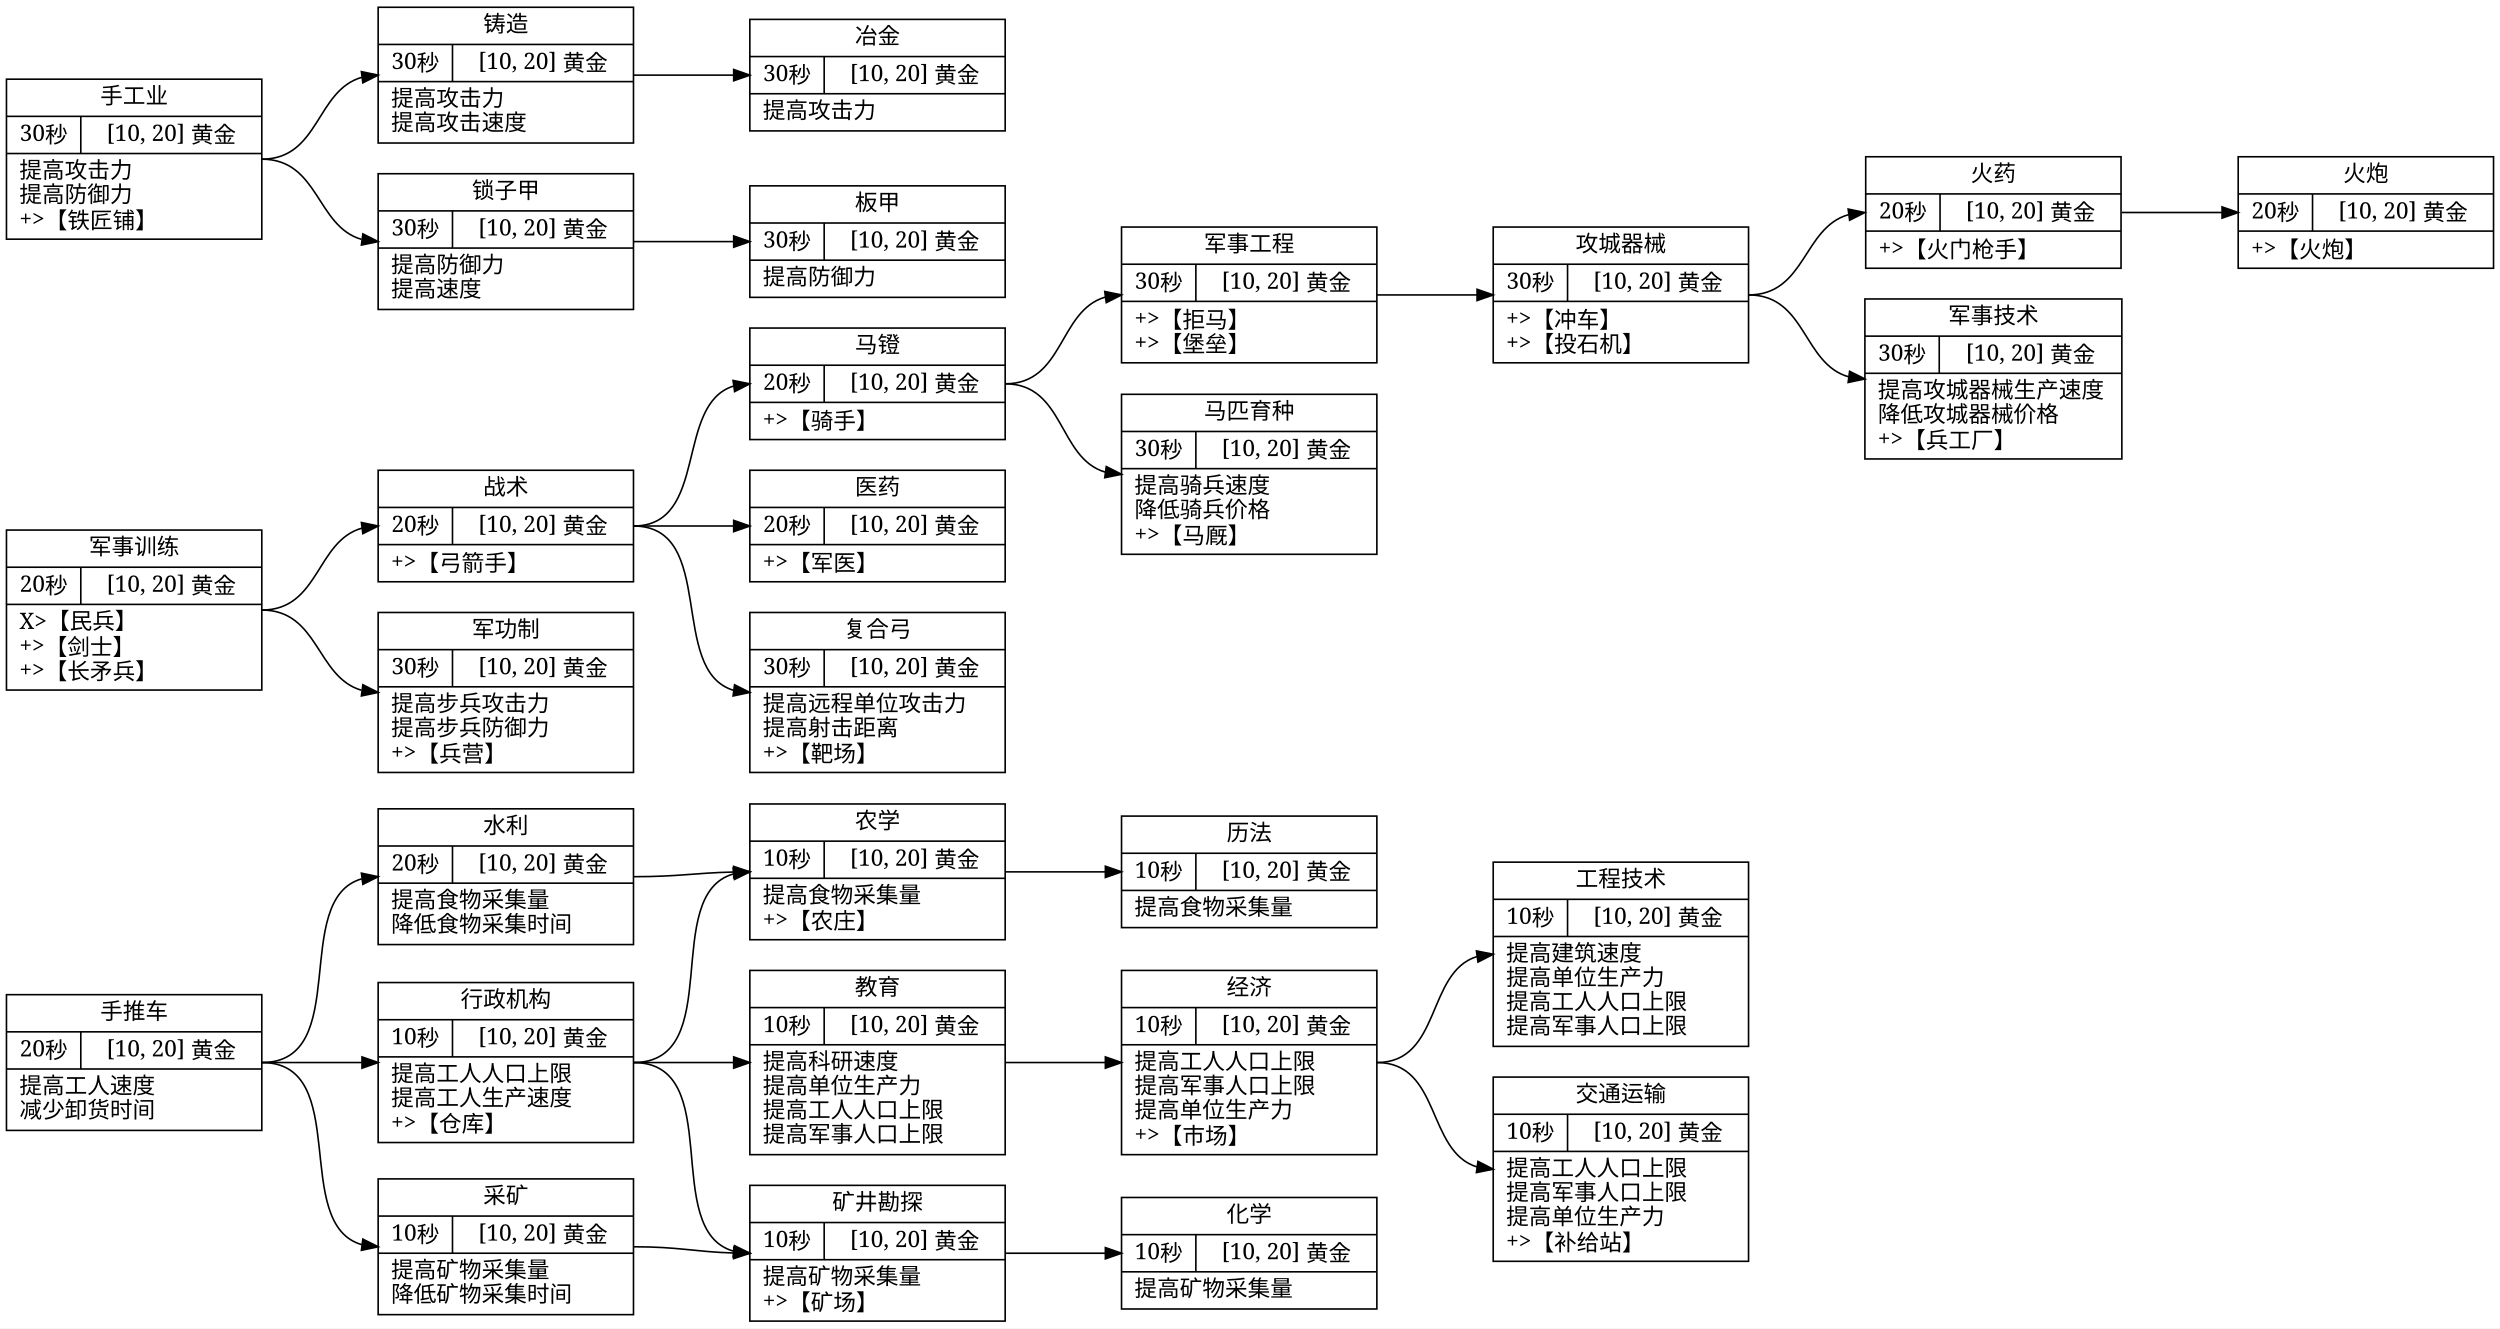
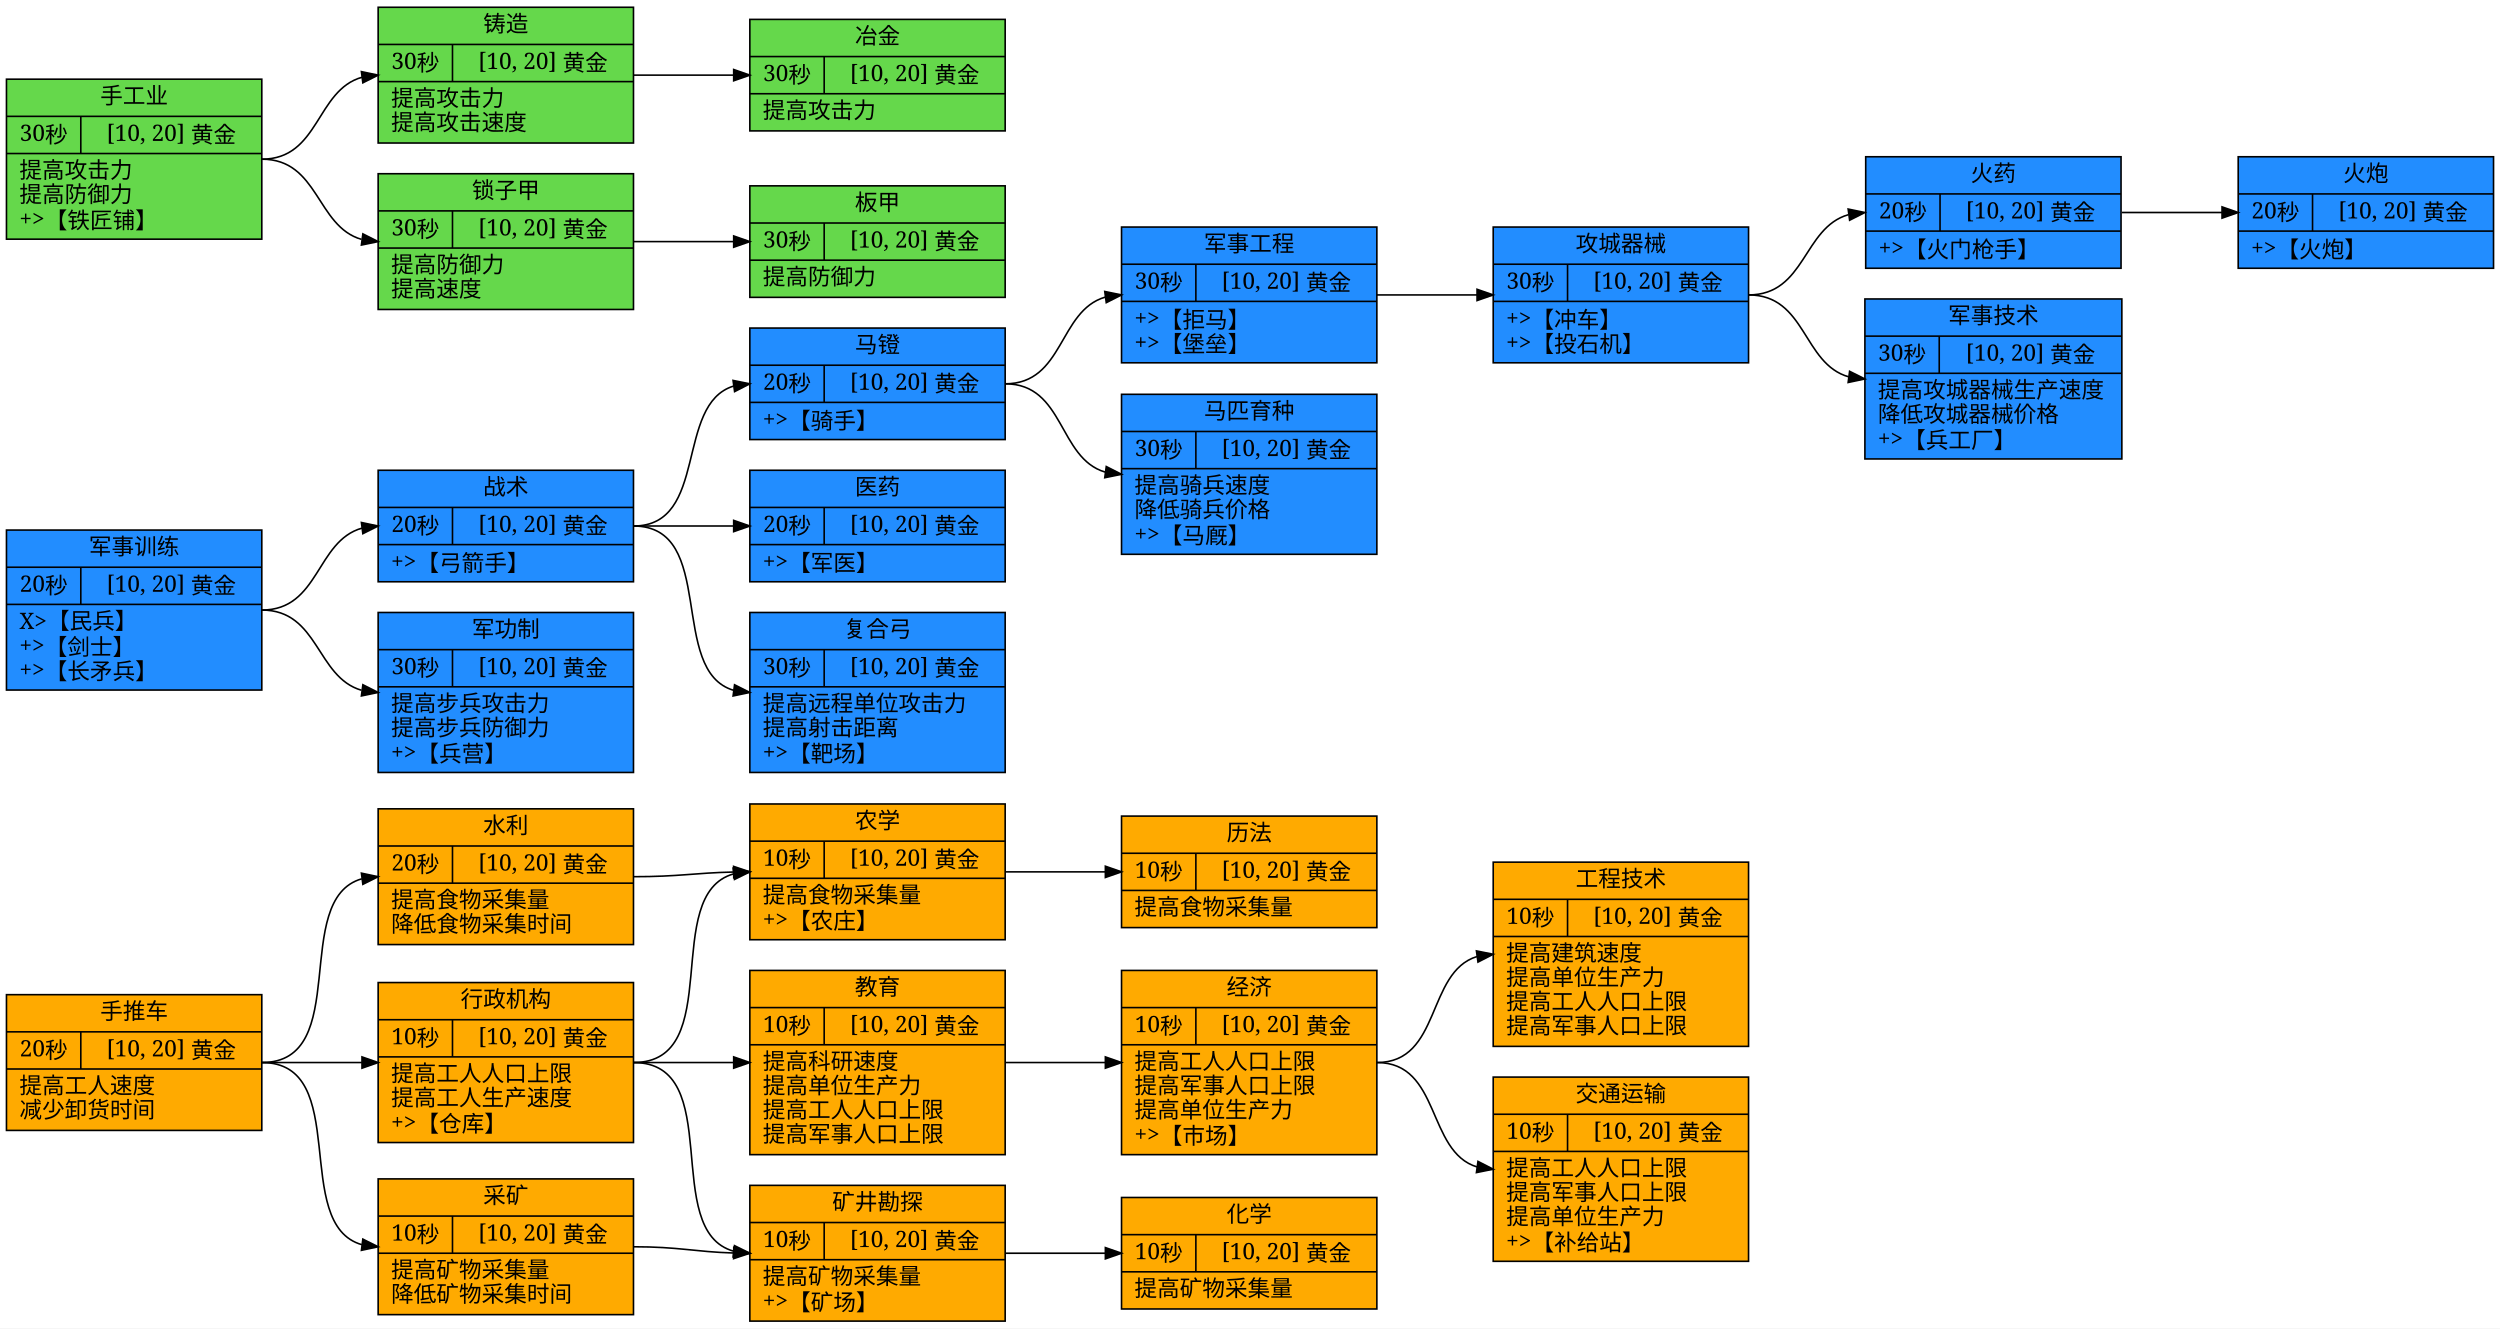
<svg xmlns="http://www.w3.org/2000/svg" width="1547pt" height="822pt" viewBox="0.00 0.00 1547.00 822.00">
  <g id="graph0" class="graph" transform="scale(1 1) rotate(0) translate(4 818)">
    <polygon fill="white" stroke="transparent" points="-4,4 -4,-818 1543,-818 1543,4 -4,4" />
    <g id="node1" class="node">
-       <polygon fill="none" stroke="black" points="0,-118.5 0,-202.5 158,-202.5 158,-118.5 0,-118.5" />
+       <polygon fill="#ffaa00" stroke="black" points="0,-118.5 0,-202.5 158,-202.5 158,-118.5 0,-118.5" />
      <text text-anchor="middle" x="79" y="-187.3" font-family="SimSun" font-size="14.00">手推车</text>
      <polyline fill="none" stroke="black" points="0,-179.5 158,-179.5 " />
      <text text-anchor="middle" x="23" y="-164.3" font-family="SimSun" font-size="14.00">20秒</text>
      <polyline fill="none" stroke="black" points="46,-156.5 46,-179.5 " />
      <text text-anchor="middle" x="102" y="-164.3" font-family="SimSun" font-size="14.00">[10, 20] 黄金</text>
      <polyline fill="none" stroke="black" points="0,-156.5 158,-156.5 " />
      <text text-anchor="start" x="8" y="-141.3" font-family="SimSun" font-size="14.00">提高工人速度</text>
      <text text-anchor="start" x="8" y="-126.3" font-family="SimSun" font-size="14.00">减少卸货时间</text>
    </g>
    <g id="node2" class="node">
-       <polygon fill="none" stroke="black" points="230,-233.5 230,-317.5 388,-317.5 388,-233.5 230,-233.5" />
+       <polygon fill="#ffaa00" stroke="black" points="230,-233.5 230,-317.5 388,-317.5 388,-233.5 230,-233.5" />
      <text text-anchor="middle" x="309" y="-302.3" font-family="SimSun" font-size="14.00">水利</text>
      <polyline fill="none" stroke="black" points="230,-294.5 388,-294.5 " />
      <text text-anchor="middle" x="253" y="-279.3" font-family="SimSun" font-size="14.00">20秒</text>
      <polyline fill="none" stroke="black" points="276,-271.5 276,-294.5 " />
      <text text-anchor="middle" x="332" y="-279.3" font-family="SimSun" font-size="14.00">[10, 20] 黄金</text>
      <polyline fill="none" stroke="black" points="230,-271.5 388,-271.5 " />
      <text text-anchor="start" x="238" y="-256.3" font-family="SimSun" font-size="14.00">提高食物采集量</text>
      <text text-anchor="start" x="238" y="-241.3" font-family="SimSun" font-size="14.00">降低食物采集时间</text>
    </g>
    <g id="edge1" class="edge">
      <path fill="none" stroke="black" d="M158,-160.5C214.53,-160.5 175.35,-261.57 219.92,-274.21" />
      <polygon fill="black" stroke="black" points="219.64,-277.7 230,-275.5 220.53,-270.76 219.64,-277.7" />
    </g>
    <g id="node3" class="node">
-       <polygon fill="none" stroke="black" points="230,-4.5 230,-88.5 388,-88.5 388,-4.5 230,-4.5" />
+       <polygon fill="#ffaa00" stroke="black" points="230,-4.5 230,-88.5 388,-88.5 388,-4.5 230,-4.5" />
      <text text-anchor="middle" x="309" y="-73.3" font-family="SimSun" font-size="14.00">采矿</text>
      <polyline fill="none" stroke="black" points="230,-65.5 388,-65.5 " />
      <text text-anchor="middle" x="253" y="-50.3" font-family="SimSun" font-size="14.00">10秒</text>
      <polyline fill="none" stroke="black" points="276,-42.5 276,-65.5 " />
      <text text-anchor="middle" x="332" y="-50.3" font-family="SimSun" font-size="14.00">[10, 20] 黄金</text>
      <polyline fill="none" stroke="black" points="230,-42.5 388,-42.5 " />
      <text text-anchor="start" x="238" y="-27.3" font-family="SimSun" font-size="14.00">提高矿物采集量</text>
      <text text-anchor="start" x="238" y="-12.3" font-family="SimSun" font-size="14.00">降低矿物采集时间</text>
    </g>
    <g id="edge2" class="edge">
      <path fill="none" stroke="black" d="M158,-160.5C214.18,-160.5 175.63,-60.3 219.97,-47.78" />
      <polygon fill="black" stroke="black" points="220.52,-51.24 230,-46.5 219.64,-44.29 220.52,-51.24" />
    </g>
    <g id="node4" class="node">
-       <polygon fill="none" stroke="black" points="230,-111 230,-210 388,-210 388,-111 230,-111" />
+       <polygon fill="#ffaa00" stroke="black" points="230,-111 230,-210 388,-210 388,-111 230,-111" />
      <text text-anchor="middle" x="309" y="-194.8" font-family="SimSun" font-size="14.00">行政机构</text>
      <polyline fill="none" stroke="black" points="230,-187 388,-187 " />
      <text text-anchor="middle" x="253" y="-171.8" font-family="SimSun" font-size="14.00">10秒</text>
      <polyline fill="none" stroke="black" points="276,-164 276,-187 " />
      <text text-anchor="middle" x="332" y="-171.8" font-family="SimSun" font-size="14.00">[10, 20] 黄金</text>
      <polyline fill="none" stroke="black" points="230,-164 388,-164 " />
      <text text-anchor="start" x="238" y="-148.8" font-family="SimSun" font-size="14.00">提高工人人口上限</text>
      <text text-anchor="start" x="238" y="-133.8" font-family="SimSun" font-size="14.00">提高工人生产速度</text>
      <text text-anchor="start" x="238" y="-118.8" font-family="SimSun" font-size="14.00">+&gt;【仓库】</text>
    </g>
    <g id="edge3" class="edge">
      <path fill="none" stroke="black" d="M158,-160.5C186.38,-160.5 195.88,-160.5 219.98,-160.5" />
      <polygon fill="black" stroke="black" points="220,-164 230,-160.5 220,-157 220,-164" />
    </g>
    <g id="node5" class="node">
-       <polygon fill="none" stroke="black" points="460,-236.5 460,-320.5 618,-320.5 618,-236.5 460,-236.5" />
+       <polygon fill="#ffaa00" stroke="black" points="460,-236.5 460,-320.5 618,-320.5 618,-236.5 460,-236.5" />
      <text text-anchor="middle" x="539" y="-305.3" font-family="SimSun" font-size="14.00">农学</text>
      <polyline fill="none" stroke="black" points="460,-297.5 618,-297.5 " />
      <text text-anchor="middle" x="483" y="-282.3" font-family="SimSun" font-size="14.00">10秒</text>
      <polyline fill="none" stroke="black" points="506,-274.5 506,-297.5 " />
      <text text-anchor="middle" x="562" y="-282.3" font-family="SimSun" font-size="14.00">[10, 20] 黄金</text>
      <polyline fill="none" stroke="black" points="460,-274.5 618,-274.5 " />
      <text text-anchor="start" x="468" y="-259.3" font-family="SimSun" font-size="14.00">提高食物采集量</text>
      <text text-anchor="start" x="468" y="-244.3" font-family="SimSun" font-size="14.00">+&gt;【农庄】</text>
    </g>
    <g id="edge4" class="edge">
      <path fill="none" stroke="black" d="M388,-275.5C416.4,-275.5 425.86,-277.86 449.97,-278.39" />
      <polygon fill="black" stroke="black" points="449.96,-281.89 460,-278.5 450.04,-274.89 449.96,-281.89" />
    </g>
    <g id="node7" class="node">
-       <polygon fill="none" stroke="black" points="460,-0.5 460,-84.5 618,-84.5 618,-0.5 460,-0.5" />
+       <polygon fill="#ffaa00" stroke="black" points="460,-0.5 460,-84.5 618,-84.5 618,-0.5 460,-0.5" />
      <text text-anchor="middle" x="539" y="-69.3" font-family="SimSun" font-size="14.00">矿井勘探</text>
      <polyline fill="none" stroke="black" points="460,-61.5 618,-61.5 " />
      <text text-anchor="middle" x="483" y="-46.3" font-family="SimSun" font-size="14.00">10秒</text>
      <polyline fill="none" stroke="black" points="506,-38.5 506,-61.5 " />
      <text text-anchor="middle" x="562" y="-46.3" font-family="SimSun" font-size="14.00">[10, 20] 黄金</text>
      <polyline fill="none" stroke="black" points="460,-38.5 618,-38.5 " />
      <text text-anchor="start" x="468" y="-23.3" font-family="SimSun" font-size="14.00">提高矿物采集量</text>
      <text text-anchor="start" x="468" y="-8.3" font-family="SimSun" font-size="14.00">+&gt;【矿场】</text>
    </g>
    <g id="edge7" class="edge">
      <path fill="none" stroke="black" d="M388,-46.5C416.42,-46.5 425.85,-43.35 449.97,-42.64" />
      <polygon fill="black" stroke="black" points="450.05,-46.14 460,-42.5 449.95,-39.14 450.05,-46.14" />
    </g>
    <g id="edge5" class="edge">
      <path fill="none" stroke="black" d="M388,-160.5C445.72,-160.5 404.31,-264.64 450.03,-277.25" />
      <polygon fill="black" stroke="black" points="449.64,-280.73 460,-278.5 450.51,-273.79 449.64,-280.73" />
    </g>
    <g id="edge8" class="edge">
      <path fill="none" stroke="black" d="M388,-160.5C445.72,-160.5 404.31,-56.36 450.03,-43.75" />
      <polygon fill="black" stroke="black" points="450.51,-47.21 460,-42.5 449.64,-40.27 450.51,-47.21" />
    </g>
    <g id="node9" class="node">
-       <polygon fill="none" stroke="black" points="460,-103.5 460,-217.5 618,-217.5 618,-103.5 460,-103.5" />
+       <polygon fill="#ffaa00" stroke="black" points="460,-103.5 460,-217.5 618,-217.5 618,-103.5 460,-103.5" />
      <text text-anchor="middle" x="539" y="-202.3" font-family="SimSun" font-size="14.00">教育</text>
      <polyline fill="none" stroke="black" points="460,-194.5 618,-194.5 " />
      <text text-anchor="middle" x="483" y="-179.3" font-family="SimSun" font-size="14.00">10秒</text>
      <polyline fill="none" stroke="black" points="506,-171.5 506,-194.5 " />
      <text text-anchor="middle" x="562" y="-179.3" font-family="SimSun" font-size="14.00">[10, 20] 黄金</text>
      <polyline fill="none" stroke="black" points="460,-171.5 618,-171.5 " />
      <text text-anchor="start" x="468" y="-156.3" font-family="SimSun" font-size="14.00">提高科研速度</text>
      <text text-anchor="start" x="468" y="-141.3" font-family="SimSun" font-size="14.00">提高单位生产力</text>
      <text text-anchor="start" x="468" y="-126.3" font-family="SimSun" font-size="14.00">提高工人人口上限</text>
      <text text-anchor="start" x="468" y="-111.3" font-family="SimSun" font-size="14.00">提高军事人口上限</text>
    </g>
    <g id="edge10" class="edge">
      <path fill="none" stroke="black" d="M388,-160.5C416.38,-160.5 425.88,-160.5 449.98,-160.5" />
      <polygon fill="black" stroke="black" points="450,-164 460,-160.5 450,-157 450,-164" />
    </g>
    <g id="node6" class="node">
-       <polygon fill="none" stroke="black" points="690,-244 690,-313 848,-313 848,-244 690,-244" />
+       <polygon fill="#ffaa00" stroke="black" points="690,-244 690,-313 848,-313 848,-244 690,-244" />
      <text text-anchor="middle" x="769" y="-297.8" font-family="SimSun" font-size="14.00">历法</text>
      <polyline fill="none" stroke="black" points="690,-290 848,-290 " />
      <text text-anchor="middle" x="713" y="-274.8" font-family="SimSun" font-size="14.00">10秒</text>
      <polyline fill="none" stroke="black" points="736,-267 736,-290 " />
      <text text-anchor="middle" x="792" y="-274.8" font-family="SimSun" font-size="14.00">[10, 20] 黄金</text>
      <polyline fill="none" stroke="black" points="690,-267 848,-267 " />
      <text text-anchor="start" x="698" y="-251.8" font-family="SimSun" font-size="14.00">提高食物采集量</text>
    </g>
    <g id="edge6" class="edge">
      <path fill="none" stroke="black" d="M618,-278.5C646.38,-278.5 655.88,-278.5 679.98,-278.5" />
      <polygon fill="black" stroke="black" points="680,-282 690,-278.5 680,-275 680,-282" />
    </g>
    <g id="node8" class="node">
-       <polygon fill="none" stroke="black" points="690,-8 690,-77 848,-77 848,-8 690,-8" />
+       <polygon fill="#ffaa00" stroke="black" points="690,-8 690,-77 848,-77 848,-8 690,-8" />
      <text text-anchor="middle" x="769" y="-61.8" font-family="SimSun" font-size="14.00">化学</text>
      <polyline fill="none" stroke="black" points="690,-54 848,-54 " />
      <text text-anchor="middle" x="713" y="-38.8" font-family="SimSun" font-size="14.00">10秒</text>
      <polyline fill="none" stroke="black" points="736,-31 736,-54 " />
      <text text-anchor="middle" x="792" y="-38.8" font-family="SimSun" font-size="14.00">[10, 20] 黄金</text>
      <polyline fill="none" stroke="black" points="690,-31 848,-31 " />
      <text text-anchor="start" x="698" y="-15.8" font-family="SimSun" font-size="14.00">提高矿物采集量</text>
    </g>
    <g id="edge9" class="edge">
      <path fill="none" stroke="black" d="M618,-42.5C646.38,-42.5 655.88,-42.5 679.98,-42.5" />
      <polygon fill="black" stroke="black" points="680,-46 690,-42.5 680,-39 680,-46" />
    </g>
    <g id="node10" class="node">
-       <polygon fill="none" stroke="black" points="690,-103.5 690,-217.5 848,-217.5 848,-103.5 690,-103.5" />
+       <polygon fill="#ffaa00" stroke="black" points="690,-103.5 690,-217.5 848,-217.5 848,-103.5 690,-103.5" />
      <text text-anchor="middle" x="769" y="-202.3" font-family="SimSun" font-size="14.00">经济</text>
      <polyline fill="none" stroke="black" points="690,-194.5 848,-194.5 " />
      <text text-anchor="middle" x="713" y="-179.3" font-family="SimSun" font-size="14.00">10秒</text>
      <polyline fill="none" stroke="black" points="736,-171.5 736,-194.5 " />
      <text text-anchor="middle" x="792" y="-179.3" font-family="SimSun" font-size="14.00">[10, 20] 黄金</text>
      <polyline fill="none" stroke="black" points="690,-171.5 848,-171.5 " />
      <text text-anchor="start" x="698" y="-156.3" font-family="SimSun" font-size="14.00">提高工人人口上限</text>
      <text text-anchor="start" x="698" y="-141.3" font-family="SimSun" font-size="14.00">提高军事人口上限</text>
      <text text-anchor="start" x="698" y="-126.3" font-family="SimSun" font-size="14.00">提高单位生产力</text>
      <text text-anchor="start" x="698" y="-111.3" font-family="SimSun" font-size="14.00">+&gt;【市场】</text>
    </g>
    <g id="edge11" class="edge">
      <path fill="none" stroke="black" d="M618,-160.5C646.38,-160.5 655.88,-160.5 679.98,-160.5" />
      <polygon fill="black" stroke="black" points="680,-164 690,-160.5 680,-157 680,-164" />
    </g>
    <g id="node11" class="node">
-       <polygon fill="none" stroke="black" points="920,-170.5 920,-284.5 1078,-284.5 1078,-170.5 920,-170.5" />
+       <polygon fill="#ffaa00" stroke="black" points="920,-170.5 920,-284.5 1078,-284.5 1078,-170.5 920,-170.5" />
      <text text-anchor="middle" x="999" y="-269.3" font-family="SimSun" font-size="14.00">工程技术</text>
      <polyline fill="none" stroke="black" points="920,-261.5 1078,-261.5 " />
      <text text-anchor="middle" x="943" y="-246.3" font-family="SimSun" font-size="14.00">10秒</text>
      <polyline fill="none" stroke="black" points="966,-238.5 966,-261.5 " />
      <text text-anchor="middle" x="1022" y="-246.3" font-family="SimSun" font-size="14.00">[10, 20] 黄金</text>
      <polyline fill="none" stroke="black" points="920,-238.5 1078,-238.5 " />
      <text text-anchor="start" x="928" y="-223.3" font-family="SimSun" font-size="14.00">提高建筑速度</text>
      <text text-anchor="start" x="928" y="-208.3" font-family="SimSun" font-size="14.00">提高单位生产力</text>
      <text text-anchor="start" x="928" y="-193.3" font-family="SimSun" font-size="14.00">提高工人人口上限</text>
      <text text-anchor="start" x="928" y="-178.3" font-family="SimSun" font-size="14.00">提高军事人口上限</text>
    </g>
    <g id="edge12" class="edge">
      <path fill="none" stroke="black" d="M848,-160.5C887.96,-160.5 878.5,-216.48 909.97,-226.1" />
      <polygon fill="black" stroke="black" points="909.61,-229.59 920,-227.5 910.58,-222.65 909.61,-229.59" />
    </g>
    <g id="node12" class="node">
-       <polygon fill="none" stroke="black" points="920,-37.5 920,-151.5 1078,-151.5 1078,-37.5 920,-37.5" />
+       <polygon fill="#ffaa00" stroke="black" points="920,-37.5 920,-151.5 1078,-151.5 1078,-37.5 920,-37.5" />
      <text text-anchor="middle" x="999" y="-136.3" font-family="SimSun" font-size="14.00">交通运输</text>
      <polyline fill="none" stroke="black" points="920,-128.5 1078,-128.5 " />
      <text text-anchor="middle" x="943" y="-113.3" font-family="SimSun" font-size="14.00">10秒</text>
      <polyline fill="none" stroke="black" points="966,-105.5 966,-128.5 " />
      <text text-anchor="middle" x="1022" y="-113.3" font-family="SimSun" font-size="14.00">[10, 20] 黄金</text>
      <polyline fill="none" stroke="black" points="920,-105.5 1078,-105.5 " />
      <text text-anchor="start" x="928" y="-90.3" font-family="SimSun" font-size="14.00">提高工人人口上限</text>
      <text text-anchor="start" x="928" y="-75.3" font-family="SimSun" font-size="14.00">提高军事人口上限</text>
      <text text-anchor="start" x="928" y="-60.3" font-family="SimSun" font-size="14.00">提高单位生产力</text>
      <text text-anchor="start" x="928" y="-45.3" font-family="SimSun" font-size="14.00">+&gt;【补给站】</text>
    </g>
    <g id="edge13" class="edge">
      <path fill="none" stroke="black" d="M848,-160.5C887.68,-160.5 878.71,-105.36 910.02,-95.88" />
      <polygon fill="black" stroke="black" points="910.57,-99.34 920,-94.5 909.61,-92.4 910.57,-99.34" />
    </g>
    <g id="node13" class="node">
-       <polygon fill="none" stroke="black" points="0,-391 0,-490 158,-490 158,-391 0,-391" />
+       <polygon fill="#228dff" stroke="black" points="0,-391 0,-490 158,-490 158,-391 0,-391" />
      <text text-anchor="middle" x="79" y="-474.8" font-family="SimSun" font-size="14.00">军事训练</text>
      <polyline fill="none" stroke="black" points="0,-467 158,-467 " />
      <text text-anchor="middle" x="23" y="-451.8" font-family="SimSun" font-size="14.00">20秒</text>
      <polyline fill="none" stroke="black" points="46,-444 46,-467 " />
      <text text-anchor="middle" x="102" y="-451.8" font-family="SimSun" font-size="14.00">[10, 20] 黄金</text>
      <polyline fill="none" stroke="black" points="0,-444 158,-444 " />
      <text text-anchor="start" x="8" y="-428.8" font-family="SimSun" font-size="14.00">X&gt;【民兵】</text>
      <text text-anchor="start" x="8" y="-413.8" font-family="SimSun" font-size="14.00">+&gt;【剑士】</text>
      <text text-anchor="start" x="8" y="-398.8" font-family="SimSun" font-size="14.00">+&gt;【长矛兵】</text>
    </g>
    <g id="node14" class="node">
-       <polygon fill="none" stroke="black" points="230,-458 230,-527 388,-527 388,-458 230,-458" />
+       <polygon fill="#228dff" stroke="black" points="230,-458 230,-527 388,-527 388,-458 230,-458" />
      <text text-anchor="middle" x="309" y="-511.8" font-family="SimSun" font-size="14.00">战术</text>
      <polyline fill="none" stroke="black" points="230,-504 388,-504 " />
      <text text-anchor="middle" x="253" y="-488.8" font-family="SimSun" font-size="14.00">20秒</text>
      <polyline fill="none" stroke="black" points="276,-481 276,-504 " />
      <text text-anchor="middle" x="332" y="-488.8" font-family="SimSun" font-size="14.00">[10, 20] 黄金</text>
      <polyline fill="none" stroke="black" points="230,-481 388,-481 " />
      <text text-anchor="start" x="238" y="-465.8" font-family="SimSun" font-size="14.00">+&gt;【弓箭手】</text>
    </g>
    <g id="edge14" class="edge">
      <path fill="none" stroke="black" d="M158,-440.5C193.77,-440.5 191.42,-483.21 220.05,-491.21" />
      <polygon fill="black" stroke="black" points="219.63,-494.69 230,-492.5 220.53,-487.75 219.63,-494.69" />
    </g>
    <g id="node21" class="node">
-       <polygon fill="none" stroke="black" points="230,-340 230,-439 388,-439 388,-340 230,-340" />
+       <polygon fill="#228dff" stroke="black" points="230,-340 230,-439 388,-439 388,-340 230,-340" />
      <text text-anchor="middle" x="309" y="-423.8" font-family="SimSun" font-size="14.00">军功制</text>
      <polyline fill="none" stroke="black" points="230,-416 388,-416 " />
      <text text-anchor="middle" x="253" y="-400.8" font-family="SimSun" font-size="14.00">30秒</text>
      <polyline fill="none" stroke="black" points="276,-393 276,-416 " />
      <text text-anchor="middle" x="332" y="-400.8" font-family="SimSun" font-size="14.00">[10, 20] 黄金</text>
      <polyline fill="none" stroke="black" points="230,-393 388,-393 " />
      <text text-anchor="start" x="238" y="-377.8" font-family="SimSun" font-size="14.00">提高步兵攻击力</text>
      <text text-anchor="start" x="238" y="-362.8" font-family="SimSun" font-size="14.00">提高步兵防御力</text>
      <text text-anchor="start" x="238" y="-347.8" font-family="SimSun" font-size="14.00">+&gt;【兵营】</text>
    </g>
    <g id="edge21" class="edge">
      <path fill="none" stroke="black" d="M158,-440.5C193.38,-440.5 191.61,-398.97 219.73,-390.86" />
      <polygon fill="black" stroke="black" points="220.55,-394.29 230,-389.5 219.63,-387.35 220.55,-394.29" />
    </g>
    <g id="node15" class="node">
-       <polygon fill="none" stroke="black" points="460,-546 460,-615 618,-615 618,-546 460,-546" />
+       <polygon fill="#228dff" stroke="black" points="460,-546 460,-615 618,-615 618,-546 460,-546" />
      <text text-anchor="middle" x="539" y="-599.8" font-family="SimSun" font-size="14.00">马镫</text>
      <polyline fill="none" stroke="black" points="460,-592 618,-592 " />
      <text text-anchor="middle" x="483" y="-576.8" font-family="SimSun" font-size="14.00">20秒</text>
      <polyline fill="none" stroke="black" points="506,-569 506,-592 " />
      <text text-anchor="middle" x="562" y="-576.8" font-family="SimSun" font-size="14.00">[10, 20] 黄金</text>
      <polyline fill="none" stroke="black" points="460,-569 618,-569 " />
      <text text-anchor="start" x="468" y="-553.8" font-family="SimSun" font-size="14.00">+&gt;【骑手】</text>
    </g>
    <g id="edge15" class="edge">
      <path fill="none" stroke="black" d="M388,-492.5C434.78,-492.5 413.34,-567.92 450,-579.12" />
      <polygon fill="black" stroke="black" points="449.61,-582.6 460,-580.5 450.57,-575.66 449.61,-582.6" />
    </g>
    <g id="node16" class="node">
-       <polygon fill="none" stroke="black" points="460,-458 460,-527 618,-527 618,-458 460,-458" />
+       <polygon fill="#228dff" stroke="black" points="460,-458 460,-527 618,-527 618,-458 460,-458" />
      <text text-anchor="middle" x="539" y="-511.8" font-family="SimSun" font-size="14.00">医药</text>
      <polyline fill="none" stroke="black" points="460,-504 618,-504 " />
      <text text-anchor="middle" x="483" y="-488.8" font-family="SimSun" font-size="14.00">20秒</text>
      <polyline fill="none" stroke="black" points="506,-481 506,-504 " />
      <text text-anchor="middle" x="562" y="-488.8" font-family="SimSun" font-size="14.00">[10, 20] 黄金</text>
      <polyline fill="none" stroke="black" points="460,-481 618,-481 " />
      <text text-anchor="start" x="468" y="-465.8" font-family="SimSun" font-size="14.00">+&gt;【军医】</text>
    </g>
    <g id="edge16" class="edge">
      <path fill="none" stroke="black" d="M388,-492.5C416.38,-492.5 425.88,-492.5 449.98,-492.5" />
      <polygon fill="black" stroke="black" points="450,-496 460,-492.5 450,-489 450,-496" />
    </g>
    <g id="node22" class="node">
-       <polygon fill="none" stroke="black" points="460,-340 460,-439 618,-439 618,-340 460,-340" />
+       <polygon fill="#228dff" stroke="black" points="460,-340 460,-439 618,-439 618,-340 460,-340" />
      <text text-anchor="middle" x="539" y="-423.8" font-family="SimSun" font-size="14.00">复合弓</text>
      <polyline fill="none" stroke="black" points="460,-416 618,-416 " />
      <text text-anchor="middle" x="483" y="-400.8" font-family="SimSun" font-size="14.00">30秒</text>
      <polyline fill="none" stroke="black" points="506,-393 506,-416 " />
      <text text-anchor="middle" x="562" y="-400.8" font-family="SimSun" font-size="14.00">[10, 20] 黄金</text>
      <polyline fill="none" stroke="black" points="460,-393 618,-393 " />
      <text text-anchor="start" x="468" y="-377.8" font-family="SimSun" font-size="14.00">提高远程单位攻击力</text>
      <text text-anchor="start" x="468" y="-362.8" font-family="SimSun" font-size="14.00">提高射击距离</text>
      <text text-anchor="start" x="468" y="-347.8" font-family="SimSun" font-size="14.00">+&gt;【靶场】</text>
    </g>
    <g id="edge22" class="edge">
      <path fill="none" stroke="black" d="M388,-492.5C440.14,-492.5 409,-402.73 450.08,-390.8" />
      <polygon fill="black" stroke="black" points="450.54,-394.27 460,-389.5 449.63,-387.33 450.54,-394.27" />
    </g>
    <g id="node17" class="node">
-       <polygon fill="none" stroke="black" points="690,-593.5 690,-677.5 848,-677.5 848,-593.5 690,-593.5" />
+       <polygon fill="#228dff" stroke="black" points="690,-593.5 690,-677.5 848,-677.5 848,-593.5 690,-593.5" />
      <text text-anchor="middle" x="769" y="-662.3" font-family="SimSun" font-size="14.00">军事工程</text>
      <polyline fill="none" stroke="black" points="690,-654.5 848,-654.5 " />
      <text text-anchor="middle" x="713" y="-639.3" font-family="SimSun" font-size="14.00">30秒</text>
      <polyline fill="none" stroke="black" points="736,-631.5 736,-654.5 " />
      <text text-anchor="middle" x="792" y="-639.3" font-family="SimSun" font-size="14.00">[10, 20] 黄金</text>
      <polyline fill="none" stroke="black" points="690,-631.5 848,-631.5 " />
      <text text-anchor="start" x="698" y="-616.3" font-family="SimSun" font-size="14.00">+&gt;【拒马】</text>
      <text text-anchor="start" x="698" y="-601.3" font-family="SimSun" font-size="14.00">+&gt;【堡垒】</text>
    </g>
    <g id="edge17" class="edge">
      <path fill="none" stroke="black" d="M618,-580.5C654.49,-580.5 650.9,-625.67 679.88,-634.14" />
      <polygon fill="black" stroke="black" points="679.62,-637.64 690,-635.5 680.56,-630.7 679.62,-637.64" />
    </g>
    <g id="node23" class="node">
-       <polygon fill="none" stroke="black" points="690,-475 690,-574 848,-574 848,-475 690,-475" />
+       <polygon fill="#228dff" stroke="black" points="690,-475 690,-574 848,-574 848,-475 690,-475" />
      <text text-anchor="middle" x="769" y="-558.8" font-family="SimSun" font-size="14.00">马匹育种</text>
      <polyline fill="none" stroke="black" points="690,-551 848,-551 " />
      <text text-anchor="middle" x="713" y="-535.8" font-family="SimSun" font-size="14.00">30秒</text>
      <polyline fill="none" stroke="black" points="736,-528 736,-551 " />
      <text text-anchor="middle" x="792" y="-535.8" font-family="SimSun" font-size="14.00">[10, 20] 黄金</text>
      <polyline fill="none" stroke="black" points="690,-528 848,-528 " />
      <text text-anchor="start" x="698" y="-512.8" font-family="SimSun" font-size="14.00">提高骑兵速度</text>
      <text text-anchor="start" x="698" y="-497.8" font-family="SimSun" font-size="14.00">降低骑兵价格</text>
      <text text-anchor="start" x="698" y="-482.8" font-family="SimSun" font-size="14.00">+&gt;【马厩】</text>
    </g>
    <g id="edge23" class="edge">
      <path fill="none" stroke="black" d="M618,-580.5C654.74,-580.5 650.73,-534.51 679.82,-525.88" />
      <polygon fill="black" stroke="black" points="680.56,-529.32 690,-524.5 679.62,-522.38 680.56,-529.32" />
    </g>
    <g id="node18" class="node">
-       <polygon fill="none" stroke="black" points="920,-593.5 920,-677.5 1078,-677.5 1078,-593.5 920,-593.5" />
+       <polygon fill="#228dff" stroke="black" points="920,-593.5 920,-677.5 1078,-677.5 1078,-593.5 920,-593.5" />
      <text text-anchor="middle" x="999" y="-662.3" font-family="SimSun" font-size="14.00">攻城器械</text>
      <polyline fill="none" stroke="black" points="920,-654.5 1078,-654.5 " />
      <text text-anchor="middle" x="943" y="-639.3" font-family="SimSun" font-size="14.00">30秒</text>
      <polyline fill="none" stroke="black" points="966,-631.5 966,-654.5 " />
      <text text-anchor="middle" x="1022" y="-639.3" font-family="SimSun" font-size="14.00">[10, 20] 黄金</text>
      <polyline fill="none" stroke="black" points="920,-631.5 1078,-631.5 " />
      <text text-anchor="start" x="928" y="-616.3" font-family="SimSun" font-size="14.00">+&gt;【冲车】</text>
      <text text-anchor="start" x="928" y="-601.3" font-family="SimSun" font-size="14.00">+&gt;【投石机】</text>
    </g>
    <g id="edge18" class="edge">
      <path fill="none" stroke="black" d="M848,-635.5C876.38,-635.5 885.88,-635.5 909.98,-635.5" />
      <polygon fill="black" stroke="black" points="910,-639 920,-635.5 910,-632 910,-639" />
    </g>
    <g id="node19" class="node">
-       <polygon fill="none" stroke="black" points="1150.5,-652 1150.5,-721 1308.5,-721 1308.5,-652 1150.5,-652" />
+       <polygon fill="#228dff" stroke="black" points="1150.5,-652 1150.5,-721 1308.5,-721 1308.5,-652 1150.5,-652" />
      <text text-anchor="middle" x="1229.5" y="-705.8" font-family="SimSun" font-size="14.00">火药</text>
      <polyline fill="none" stroke="black" points="1150.5,-698 1308.5,-698 " />
      <text text-anchor="middle" x="1173.5" y="-682.8" font-family="SimSun" font-size="14.00">20秒</text>
      <polyline fill="none" stroke="black" points="1196.5,-675 1196.5,-698 " />
      <text text-anchor="middle" x="1252.5" y="-682.8" font-family="SimSun" font-size="14.00">[10, 20] 黄金</text>
      <polyline fill="none" stroke="black" points="1150.5,-675 1308.5,-675 " />
      <text text-anchor="start" x="1158.5" y="-659.8" font-family="SimSun" font-size="14.00">+&gt;【火门枪手】</text>
    </g>
    <g id="edge19" class="edge">
      <path fill="none" stroke="black" d="M1078,-635.5C1113.38,-635.5 1111.61,-677.03 1139.73,-685.14" />
      <polygon fill="black" stroke="black" points="1139.63,-688.65 1150,-686.5 1140.55,-681.71 1139.63,-688.65" />
    </g>
    <g id="node24" class="node">
-       <polygon fill="none" stroke="black" points="1150,-534 1150,-633 1309,-633 1309,-534 1150,-534" />
+       <polygon fill="#228dff" stroke="black" points="1150,-534 1150,-633 1309,-633 1309,-534 1150,-534" />
      <text text-anchor="middle" x="1229.5" y="-617.8" font-family="SimSun" font-size="14.00">军事技术</text>
      <polyline fill="none" stroke="black" points="1150,-610 1309,-610 " />
      <text text-anchor="middle" x="1173" y="-594.8" font-family="SimSun" font-size="14.00">30秒</text>
      <polyline fill="none" stroke="black" points="1196,-587 1196,-610 " />
      <text text-anchor="middle" x="1252.5" y="-594.8" font-family="SimSun" font-size="14.00">[10, 20] 黄金</text>
      <polyline fill="none" stroke="black" points="1150,-587 1309,-587 " />
      <text text-anchor="start" x="1158" y="-571.8" font-family="SimSun" font-size="14.00">提高攻城器械生产速度</text>
      <text text-anchor="start" x="1158" y="-556.8" font-family="SimSun" font-size="14.00">降低攻城器械价格</text>
      <text text-anchor="start" x="1158" y="-541.8" font-family="SimSun" font-size="14.00">+&gt;【兵工厂】</text>
    </g>
    <g id="edge24" class="edge">
      <path fill="none" stroke="black" d="M1078,-635.5C1113.77,-635.5 1111.42,-592.79 1140.05,-584.79" />
      <polygon fill="black" stroke="black" points="1140.53,-588.25 1150,-583.5 1139.63,-581.31 1140.53,-588.25" />
    </g>
    <g id="node20" class="node">
-       <polygon fill="none" stroke="black" points="1381,-652 1381,-721 1539,-721 1539,-652 1381,-652" />
+       <polygon fill="#228dff" stroke="black" points="1381,-652 1381,-721 1539,-721 1539,-652 1381,-652" />
      <text text-anchor="middle" x="1460" y="-705.8" font-family="SimSun" font-size="14.00">火炮</text>
      <polyline fill="none" stroke="black" points="1381,-698 1539,-698 " />
      <text text-anchor="middle" x="1404" y="-682.8" font-family="SimSun" font-size="14.00">20秒</text>
      <polyline fill="none" stroke="black" points="1427,-675 1427,-698 " />
      <text text-anchor="middle" x="1483" y="-682.8" font-family="SimSun" font-size="14.00">[10, 20] 黄金</text>
      <polyline fill="none" stroke="black" points="1381,-675 1539,-675 " />
      <text text-anchor="start" x="1389" y="-659.8" font-family="SimSun" font-size="14.00">+&gt;【火炮】</text>
    </g>
    <g id="edge20" class="edge">
      <path fill="none" stroke="black" d="M1309,-686.5C1337.38,-686.5 1346.88,-686.5 1370.98,-686.5" />
      <polygon fill="black" stroke="black" points="1371,-690 1381,-686.5 1371,-683 1371,-690" />
    </g>
    <g id="node25" class="node">
-       <polygon fill="none" stroke="black" points="0,-670 0,-769 158,-769 158,-670 0,-670" />
+       <polygon fill="#65d84b" stroke="black" points="0,-670 0,-769 158,-769 158,-670 0,-670" />
      <text text-anchor="middle" x="79" y="-753.8" font-family="SimSun" font-size="14.00">手工业</text>
      <polyline fill="none" stroke="black" points="0,-746 158,-746 " />
      <text text-anchor="middle" x="23" y="-730.8" font-family="SimSun" font-size="14.00">30秒</text>
      <polyline fill="none" stroke="black" points="46,-723 46,-746 " />
      <text text-anchor="middle" x="102" y="-730.8" font-family="SimSun" font-size="14.00">[10, 20] 黄金</text>
      <polyline fill="none" stroke="black" points="0,-723 158,-723 " />
      <text text-anchor="start" x="8" y="-707.8" font-family="SimSun" font-size="14.00">提高攻击力</text>
      <text text-anchor="start" x="8" y="-692.8" font-family="SimSun" font-size="14.00">提高防御力</text>
      <text text-anchor="start" x="8" y="-677.8" font-family="SimSun" font-size="14.00">+&gt;【铁匠铺】</text>
    </g>
    <g id="node26" class="node">
-       <polygon fill="none" stroke="black" points="230,-729.5 230,-813.5 388,-813.5 388,-729.5 230,-729.5" />
+       <polygon fill="#65d84b" stroke="black" points="230,-729.5 230,-813.5 388,-813.5 388,-729.5 230,-729.5" />
      <text text-anchor="middle" x="309" y="-798.3" font-family="SimSun" font-size="14.00">铸造</text>
      <polyline fill="none" stroke="black" points="230,-790.5 388,-790.5 " />
      <text text-anchor="middle" x="253" y="-775.3" font-family="SimSun" font-size="14.00">30秒</text>
      <polyline fill="none" stroke="black" points="276,-767.5 276,-790.5 " />
      <text text-anchor="middle" x="332" y="-775.3" font-family="SimSun" font-size="14.00">[10, 20] 黄金</text>
      <polyline fill="none" stroke="black" points="230,-767.5 388,-767.5 " />
      <text text-anchor="start" x="238" y="-752.3" font-family="SimSun" font-size="14.00">提高攻击力</text>
      <text text-anchor="start" x="238" y="-737.3" font-family="SimSun" font-size="14.00">提高攻击速度</text>
    </g>
    <g id="edge25" class="edge">
      <path fill="none" stroke="black" d="M158,-719.5C193.77,-719.5 191.42,-762.21 220.05,-770.21" />
      <polygon fill="black" stroke="black" points="219.63,-773.69 230,-771.5 220.53,-766.75 219.63,-773.69" />
    </g>
    <g id="node28" class="node">
-       <polygon fill="none" stroke="black" points="230,-626.5 230,-710.5 388,-710.5 388,-626.5 230,-626.5" />
+       <polygon fill="#65d84b" stroke="black" points="230,-626.5 230,-710.5 388,-710.5 388,-626.5 230,-626.5" />
      <text text-anchor="middle" x="309" y="-695.3" font-family="SimSun" font-size="14.00">锁子甲</text>
      <polyline fill="none" stroke="black" points="230,-687.5 388,-687.5 " />
      <text text-anchor="middle" x="253" y="-672.3" font-family="SimSun" font-size="14.00">30秒</text>
      <polyline fill="none" stroke="black" points="276,-664.5 276,-687.5 " />
      <text text-anchor="middle" x="332" y="-672.3" font-family="SimSun" font-size="14.00">[10, 20] 黄金</text>
      <polyline fill="none" stroke="black" points="230,-664.5 388,-664.5 " />
      <text text-anchor="start" x="238" y="-649.3" font-family="SimSun" font-size="14.00">提高防御力</text>
      <text text-anchor="start" x="238" y="-634.3" font-family="SimSun" font-size="14.00">提高速度</text>
    </g>
    <g id="edge27" class="edge">
      <path fill="none" stroke="black" d="M158,-719.5C193.38,-719.5 191.61,-677.97 219.73,-669.86" />
      <polygon fill="black" stroke="black" points="220.55,-673.29 230,-668.5 219.63,-666.35 220.55,-673.29" />
    </g>
    <g id="node27" class="node">
-       <polygon fill="none" stroke="black" points="460,-737 460,-806 618,-806 618,-737 460,-737" />
+       <polygon fill="#65d84b" stroke="black" points="460,-737 460,-806 618,-806 618,-737 460,-737" />
      <text text-anchor="middle" x="539" y="-790.8" font-family="SimSun" font-size="14.00">冶金</text>
      <polyline fill="none" stroke="black" points="460,-783 618,-783 " />
      <text text-anchor="middle" x="483" y="-767.8" font-family="SimSun" font-size="14.00">30秒</text>
      <polyline fill="none" stroke="black" points="506,-760 506,-783 " />
      <text text-anchor="middle" x="562" y="-767.8" font-family="SimSun" font-size="14.00">[10, 20] 黄金</text>
      <polyline fill="none" stroke="black" points="460,-760 618,-760 " />
      <text text-anchor="start" x="468" y="-744.8" font-family="SimSun" font-size="14.00">提高攻击力</text>
    </g>
    <g id="edge26" class="edge">
      <path fill="none" stroke="black" d="M388,-771.5C416.38,-771.5 425.88,-771.5 449.98,-771.5" />
      <polygon fill="black" stroke="black" points="450,-775 460,-771.5 450,-768 450,-775" />
    </g>
    <g id="node29" class="node">
-       <polygon fill="none" stroke="black" points="460,-634 460,-703 618,-703 618,-634 460,-634" />
+       <polygon fill="#65d84b" stroke="black" points="460,-634 460,-703 618,-703 618,-634 460,-634" />
      <text text-anchor="middle" x="539" y="-687.8" font-family="SimSun" font-size="14.00">板甲</text>
      <polyline fill="none" stroke="black" points="460,-680 618,-680 " />
      <text text-anchor="middle" x="483" y="-664.8" font-family="SimSun" font-size="14.00">30秒</text>
      <polyline fill="none" stroke="black" points="506,-657 506,-680 " />
      <text text-anchor="middle" x="562" y="-664.8" font-family="SimSun" font-size="14.00">[10, 20] 黄金</text>
      <polyline fill="none" stroke="black" points="460,-657 618,-657 " />
      <text text-anchor="start" x="468" y="-641.8" font-family="SimSun" font-size="14.00">提高防御力</text>
    </g>
    <g id="edge28" class="edge">
      <path fill="none" stroke="black" d="M388,-668.5C416.38,-668.5 425.88,-668.5 449.98,-668.5" />
      <polygon fill="black" stroke="black" points="450,-672 460,-668.5 450,-665 450,-672" />
    </g>
  </g>
</svg>
